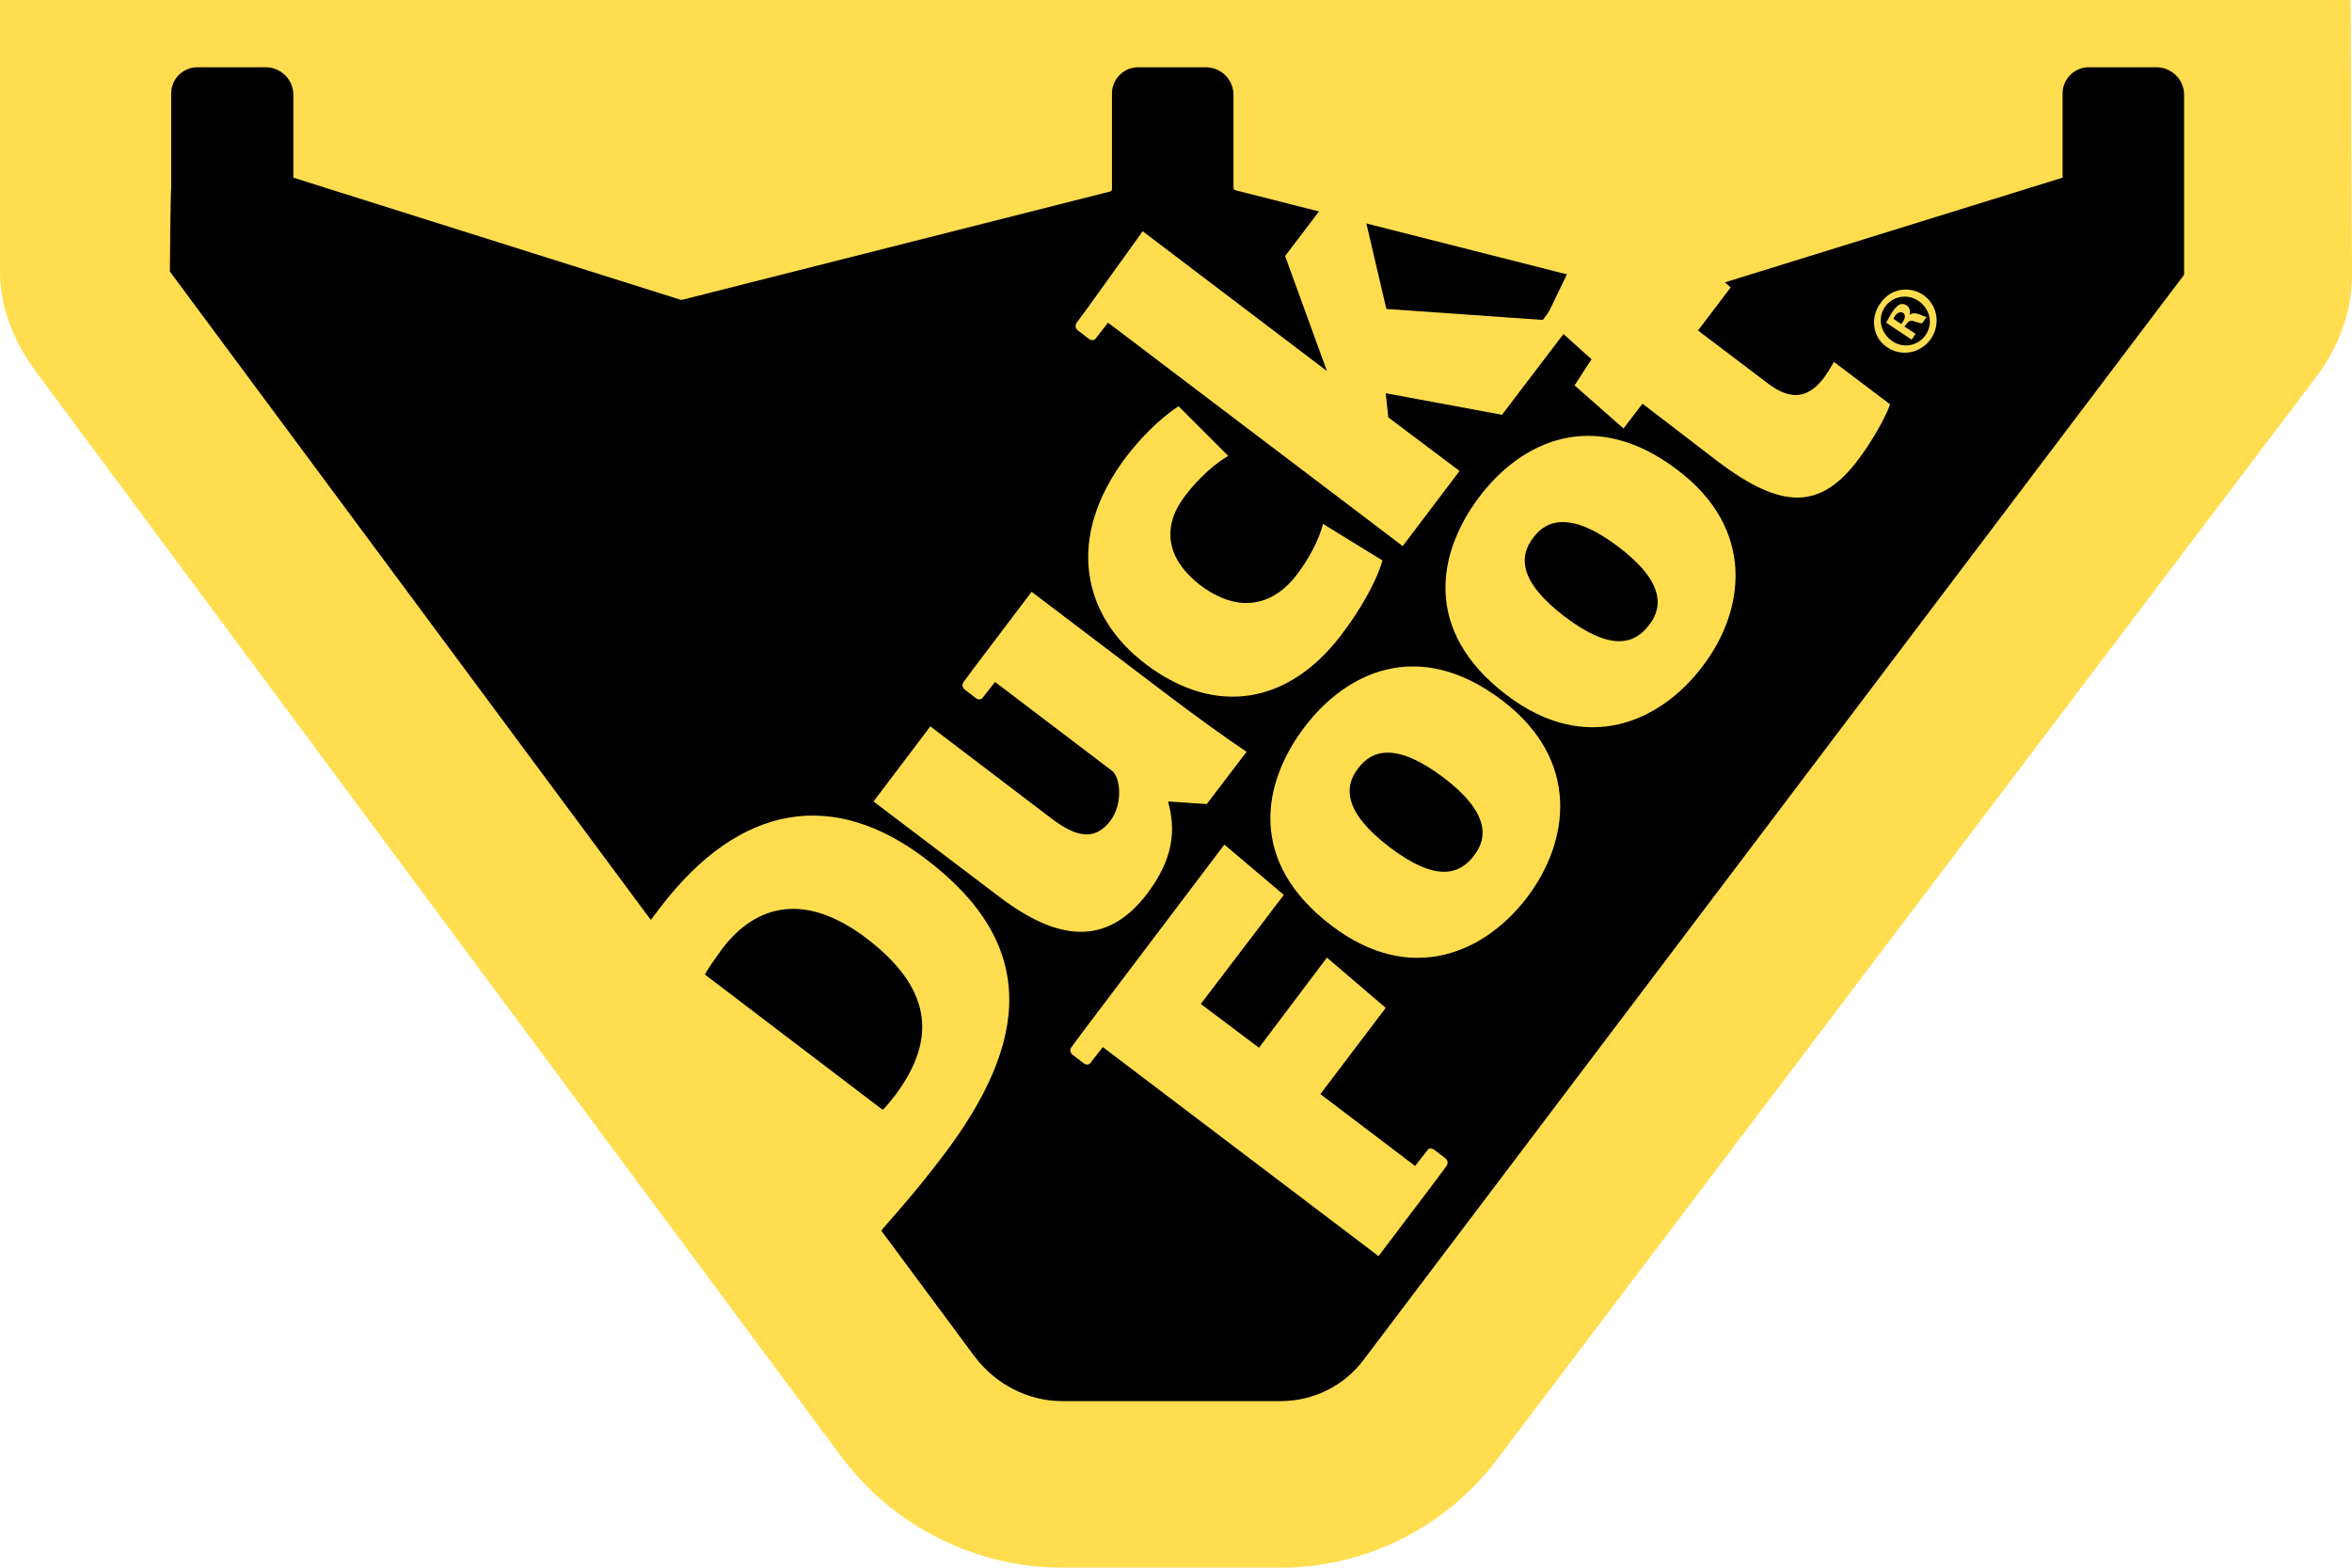
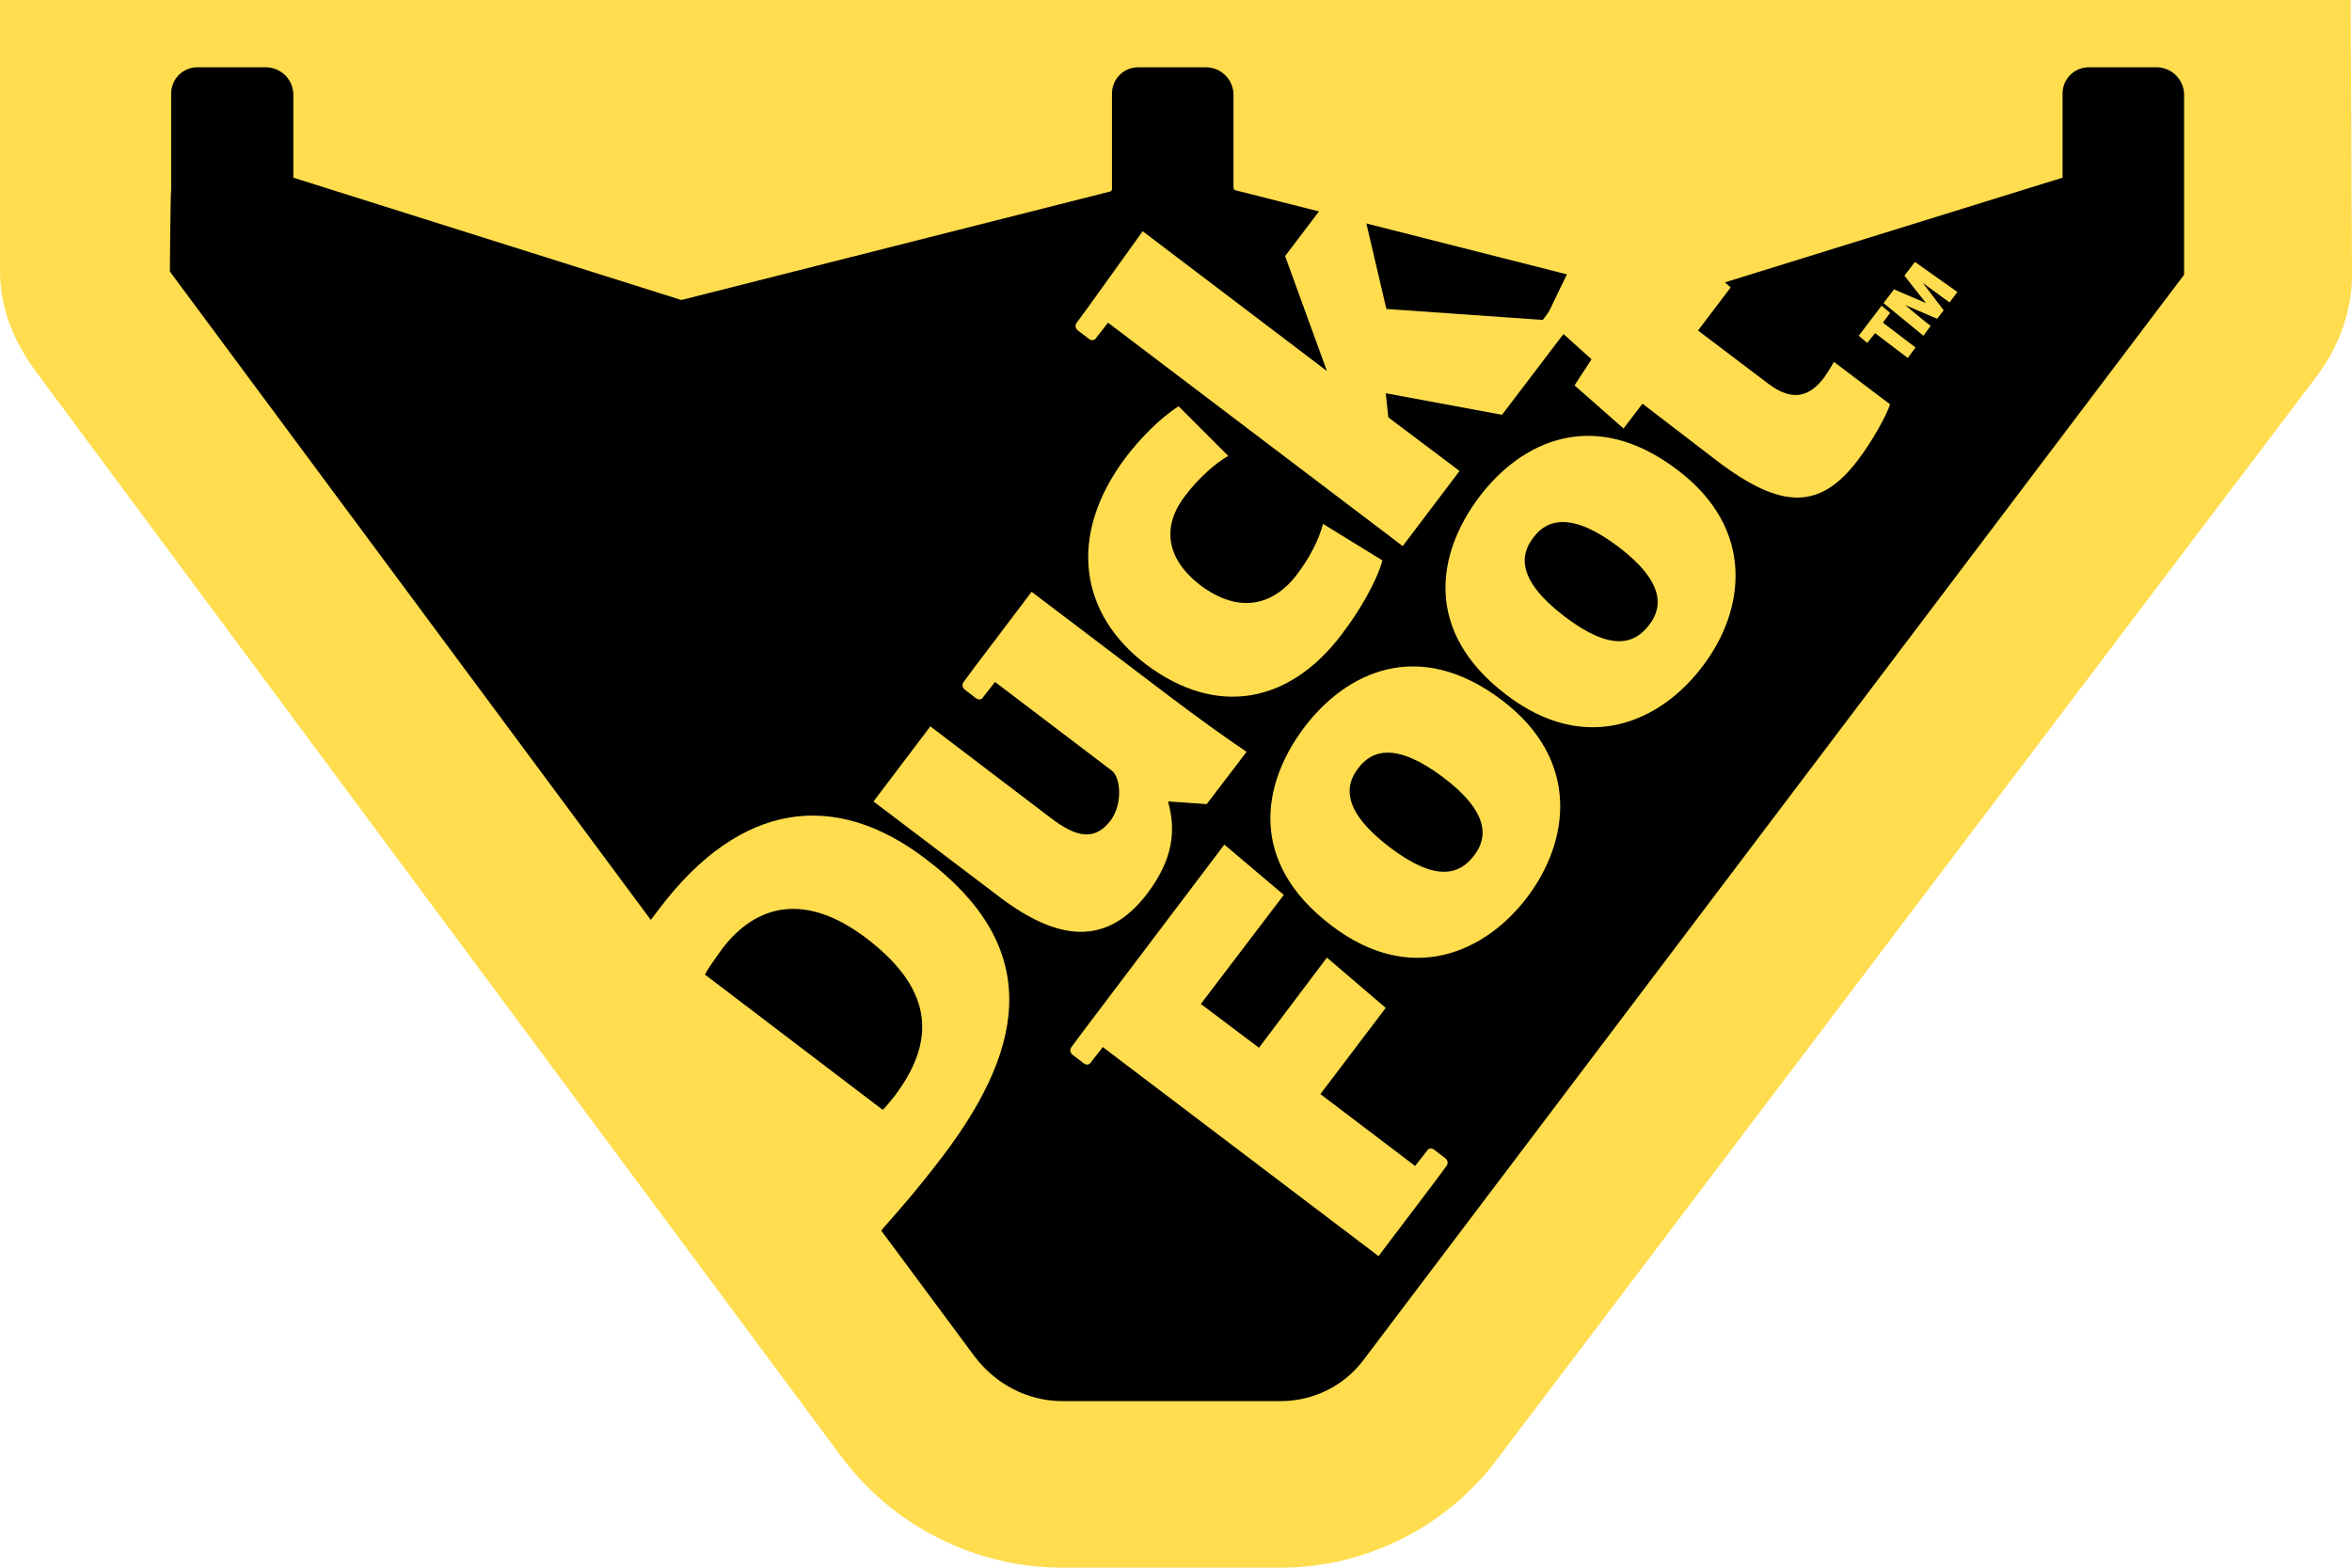
<svg xmlns="http://www.w3.org/2000/svg" version="1.1" id="Layer_1" x="0px" y="0px" viewBox="0 0 360 240" style="enable-background:new 0 0 360 240;" xml:space="preserve">
  <style type="text/css">
	.st0{fill:#FFDD4F;}
</style>
  <path class="st0" d="M162.6,240c-13.3,0-26-6.4-33.9-17.1L5.5,56.9C2.3,52.5,0,47.5,0,41.5V0h359.8l0.2,42.1  c0,5.7-2.1,11.1-5.4,15.5L229,223.6c-7.8,10.3-20.1,16.4-33,16.4H162.6z" />
  <g>
-     <path d="M330.1,10.3h-10.4c-2.2,0-4,1.8-4,4v12.9l-60.3,18.7c-0.1,0-0.1,0-0.2,0L189,29.1c-0.1,0-0.2-0.3-0.2-0.4V14.5   c0-2.3-1.9-4.2-4.2-4.2h-10.4c-2.2,0-4,1.8-4,4V29c0,0.1-0.1,0.2-0.2,0.3l-65.6,16.6c-0.1,0-0.1,0-0.2,0L44.9,27.2V14.5   c0-2.3-1.9-4.2-4.2-4.2H30.2c-2.2,0-4,1.8-4,4V29C26.1,29,26,41.5,26,41.5c0,0.1,0,0.1,0.1,0.2l123.1,166c3.2,4.2,8.1,6.8,13.4,6.8   H196c5,0,9.7-2.3,12.7-6.3L334.2,42.2c0-0.1,0.1-0.1,0.1-0.2V28.7v-0.3V14.5C334.3,12.2,332.4,10.3,330.1,10.3z" />
+     <path d="M330.1,10.3h-10.4c-2.2,0-4,1.8-4,4v12.9l-60.3,18.7c-0.1,0-0.1,0-0.2,0L189,29.1c-0.1,0-0.2-0.3-0.2-0.4V14.5   c0-2.3-1.9-4.2-4.2-4.2h-10.4c-2.2,0-4,1.8-4,4V29c0,0.1-0.1,0.2-0.2,0.3l-65.6,16.6c-0.1,0-0.1,0-0.2,0L44.9,27.2V14.5   c0-2.3-1.9-4.2-4.2-4.2H30.2c-2.2,0-4,1.8-4,4V29C26.1,29,26,41.5,26,41.5c0,0.1,0,0.1,0.1,0.2l123.1,166c3.2,4.2,8.1,6.8,13.4,6.8   H196c5,0,9.7-2.3,12.7-6.3l125.5-166c0-0.1,0.1-0.1,0.1-0.2V28.7v-0.3V14.5C334.3,12.2,332.4,10.3,330.1,10.3z" />
  </g>
  <g>
    <path class="st0" d="M141.7,131.5c-13.9-10.6-28.3-8.8-40.7,7.5c-3.9,5.1-7.5,10.3-10.4,14.9l0,0l-1.7,2.3   c-0.3,0.4-0.2,0.9,0.2,1.2l1.7,1.3c0.4,0.3,0.9,0.2,1.1-0.2l1.6-2.1l38.7,29.4l-1.6,2c-0.3,0.4-0.2,0.9,0.2,1.2l1.7,1.3   c0.4,0.3,0.9,0.2,1.1-0.2l1.6-2.1c2.3-2.6,5.3-6,9.1-11C157.6,159.5,159,144.6,141.7,131.5z M137,167.7c-0.6,0.7-1.3,1.7-1.9,2.2   l-27.2-20.7c0.5-1,1.4-2.2,2.6-3.9c5.3-7,12.9-8.7,22.2-1.6C143.4,151.9,142.9,159.8,137,167.7z" />
  </g>
  <g>
    <path class="st0" d="M198.4,88.1c2-2.6,3.5-5.5,4.1-7.9l9.1,5.6c-0.9,3.2-3.4,7.6-6.3,11.4c-7.9,10.4-19,12.7-29.9,4.5   c-9.9-7.5-12.3-19.5-3-31.8c2-2.6,5-5.8,8-7.7l7.6,7.6c-1.8,1-4.4,3.2-6.6,6.1c-3.4,4.4-3.3,9.5,2.6,13.9   C190.4,94.4,195.4,92,198.4,88.1z" />
    <g>
      <path class="st0" d="M184.7,123.1l6.1-8c-3.4-2.3-7.3-5.1-11.8-8.5l-21.1-16l-8.7,11.5l-1.7,2.3c-0.3,0.4-0.2,0.9,0.2,1.2l1.7,1.3    c0.4,0.3,0.9,0.2,1.1-0.2l1.8-2.3l17.9,13.6c1.3,1,1.7,5-0.2,7.6c-2.5,3.3-5.4,2.5-9.2-0.4l-18.4-14l-8.7,11.5l19.4,14.7    c8.5,6.4,16.1,7.8,22.5-0.6c4-5.3,4.4-9.7,3.2-14l0.1-0.1L184.7,123.1z" />
    </g>
    <g>
      <path class="st0" d="M240.7,49.3l-28.5-2l-5.1-21.8l-10.4,13.7l6.4,17.6l-28.2-21.4l-8.4,11.7l-1.7,2.3c-0.3,0.4-0.2,0.9,0.2,1.2    l1.7,1.3c0.4,0.3,0.9,0.2,1.1-0.2l1.8-2.3l45.1,34.2l8.7-11.5l-10.9-8.2l-0.4-3.7l17.8,3.3L240.7,49.3z" />
    </g>
  </g>
  <g>
    <path class="st0" d="M235.9,49.3l1.8-2.4c0.3-0.4,0.8-0.4,1.1-0.2l1.7,1.3c0.4,0.3,0.5,0.8,0.2,1.2l-1.7,2.3" />
  </g>
  <g>
    <path class="st0" d="M221.2,177.3l-1.7-1.3c-0.4-0.3-0.9-0.2-1.1,0.2l-1.8,2.3l-14.5-11l10-13.2l-9-7.7l-10.4,13.8l-8.9-6.7   l12.7-16.7l-9.1-7.7L165.7,158l-1.7,2.3c-0.3,0.4-0.2,0.9,0.2,1.2l1.7,1.3c0.4,0.3,0.9,0.2,1.1-0.2l1.8-2.3l42.2,32l8.7-11.5   l1.7-2.3C221.7,178.1,221.6,177.6,221.2,177.3z" />
  </g>
  <g>
    <path class="st0" d="M233.8,137.3c-6.4,8.5-17.8,13.7-30,4.4c-12.9-9.8-10.6-21.8-4.2-30.3s17.5-13.9,30.3-4.2   C242,116.4,240.2,128.8,233.8,137.3z M207.9,117.6c-2.2,2.8-2.3,6.7,4.8,12.1c7.1,5.4,10.7,4.2,12.9,1.3c2.2-2.8,2.3-6.7-4.7-12   C213.7,113.6,210,114.8,207.9,117.6z" />
-     <path class="st0" d="M260.6,102c-6.4,8.5-17.8,13.7-30,4.4c-12.9-9.8-10.6-21.8-4.2-30.3s17.5-13.9,30.3-4.2   C268.8,81,267.1,93.5,260.6,102z M234.7,82.3c-2.2,2.8-2.3,6.7,4.8,12.1c7.1,5.4,10.7,4.2,12.9,1.3c2.2-2.8,2.3-6.7-4.7-12   S236.8,79.4,234.7,82.3z" />
-     <path class="st0" d="M251.4,61.8l-2.9,3.8l-7.5-6.6l2.6-4l-7-6.3l5.6-11.6l9.5,7.2l5.4-7.1l7.8,6.8l-5,6.6l10.7,8.1   c3.8,2.9,6.4,2,8.6-0.9c0.5-0.7,1-1.5,1.5-2.4l8.6,6.5c-0.6,1.8-2.7,5.6-4.9,8.5c-5.8,7.7-11.7,7.6-21.4,0.3L251.4,61.8z" />
-     <path class="st0" d="M294.3,45.1c2.2,1.5,2.8,4.4,1.3,6.7c-1.5,2.2-4.4,2.9-6.7,1.4c-2.2-1.4-2.7-4.4-1.2-6.6   C289.2,44.2,292.1,43.7,294.3,45.1z M289.6,52.2c1.7,1.2,4,0.8,5.2-1c1.1-1.7,0.6-3.9-1.1-5.1c-1.7-1.2-4-0.8-5.2,0.9   C287.3,48.8,287.9,51,289.6,52.2z M293.2,51.1l-0.6,0.9l-3.9-2.6c0.2-0.4,0.5-0.9,0.9-1.6c0.5-0.7,0.8-1,1.2-1.2   c0.3-0.1,0.7-0.1,1.1,0.2c0.4,0.3,0.5,0.8,0.4,1.4l0,0c0.4-0.3,0.8-0.3,1.4-0.1c0.7,0.3,1,0.4,1.2,0.4l-0.7,1   c-0.2,0-0.6-0.1-1.2-0.3c-0.5-0.2-0.8-0.1-1.2,0.4l-0.3,0.4L293.2,51.1z M291,49.6l0.3-0.4c0.3-0.5,0.4-1,0-1.3   c-0.4-0.2-0.8-0.1-1.2,0.4c-0.2,0.2-0.2,0.4-0.3,0.5L291,49.6z" />
+     <path class="st0" d="M260.6,102c-6.4,8.5-17.8,13.7-30,4.4c-12.9-9.8-10.6-21.8-4.2-30.3s17.5-13.9,30.3-4.2   C268.8,81,267.1,93.5,260.6,102z M234.7,82.3c-2.2,2.8-2.3,6.7,4.8,12.1s10.7,4.2,12.9,1.3c2.2-2.8,2.3-6.7-4.7-12   S236.8,79.4,234.7,82.3z" />
+     <path class="st0" d="M251.4,61.8l-2.9,3.8L241,59l2.6-4l-7-6.3l5.6-11.6l9.5,7.2l5.4-7.1l7.8,6.8l-5,6.6l10.7,8.1   c3.8,2.9,6.4,2,8.6-0.9c0.5-0.7,1-1.5,1.5-2.4l8.6,6.5c-0.6,1.8-2.7,5.6-4.9,8.5c-5.8,7.7-11.7,7.6-21.4,0.3L251.4,61.8z" />
+     <path class="st0" d="M285.8,52.5l-1.3-1.1l3.5-4.6l1.3,1.1l-1.1,1.5l5,3.8l-1.2,1.6l-5-3.8L285.8,52.5z" />
+     <path class="st0" d="M291.6,46.7L291.6,46.7l1.8,1.5l2.1,1.7l-1.1,1.5l-6.1-5l1.6-2.1l2.1,0.9l2.8,1.2l0,0l-1.9-2.4l-1.4-1.8   l1.6-2.1l6.5,4.6l-1.2,1.6l-2.2-1.6l-1.9-1.4l0,0l3.2,4.2l-1,1.3L291.6,46.7z" />
  </g>
</svg>
